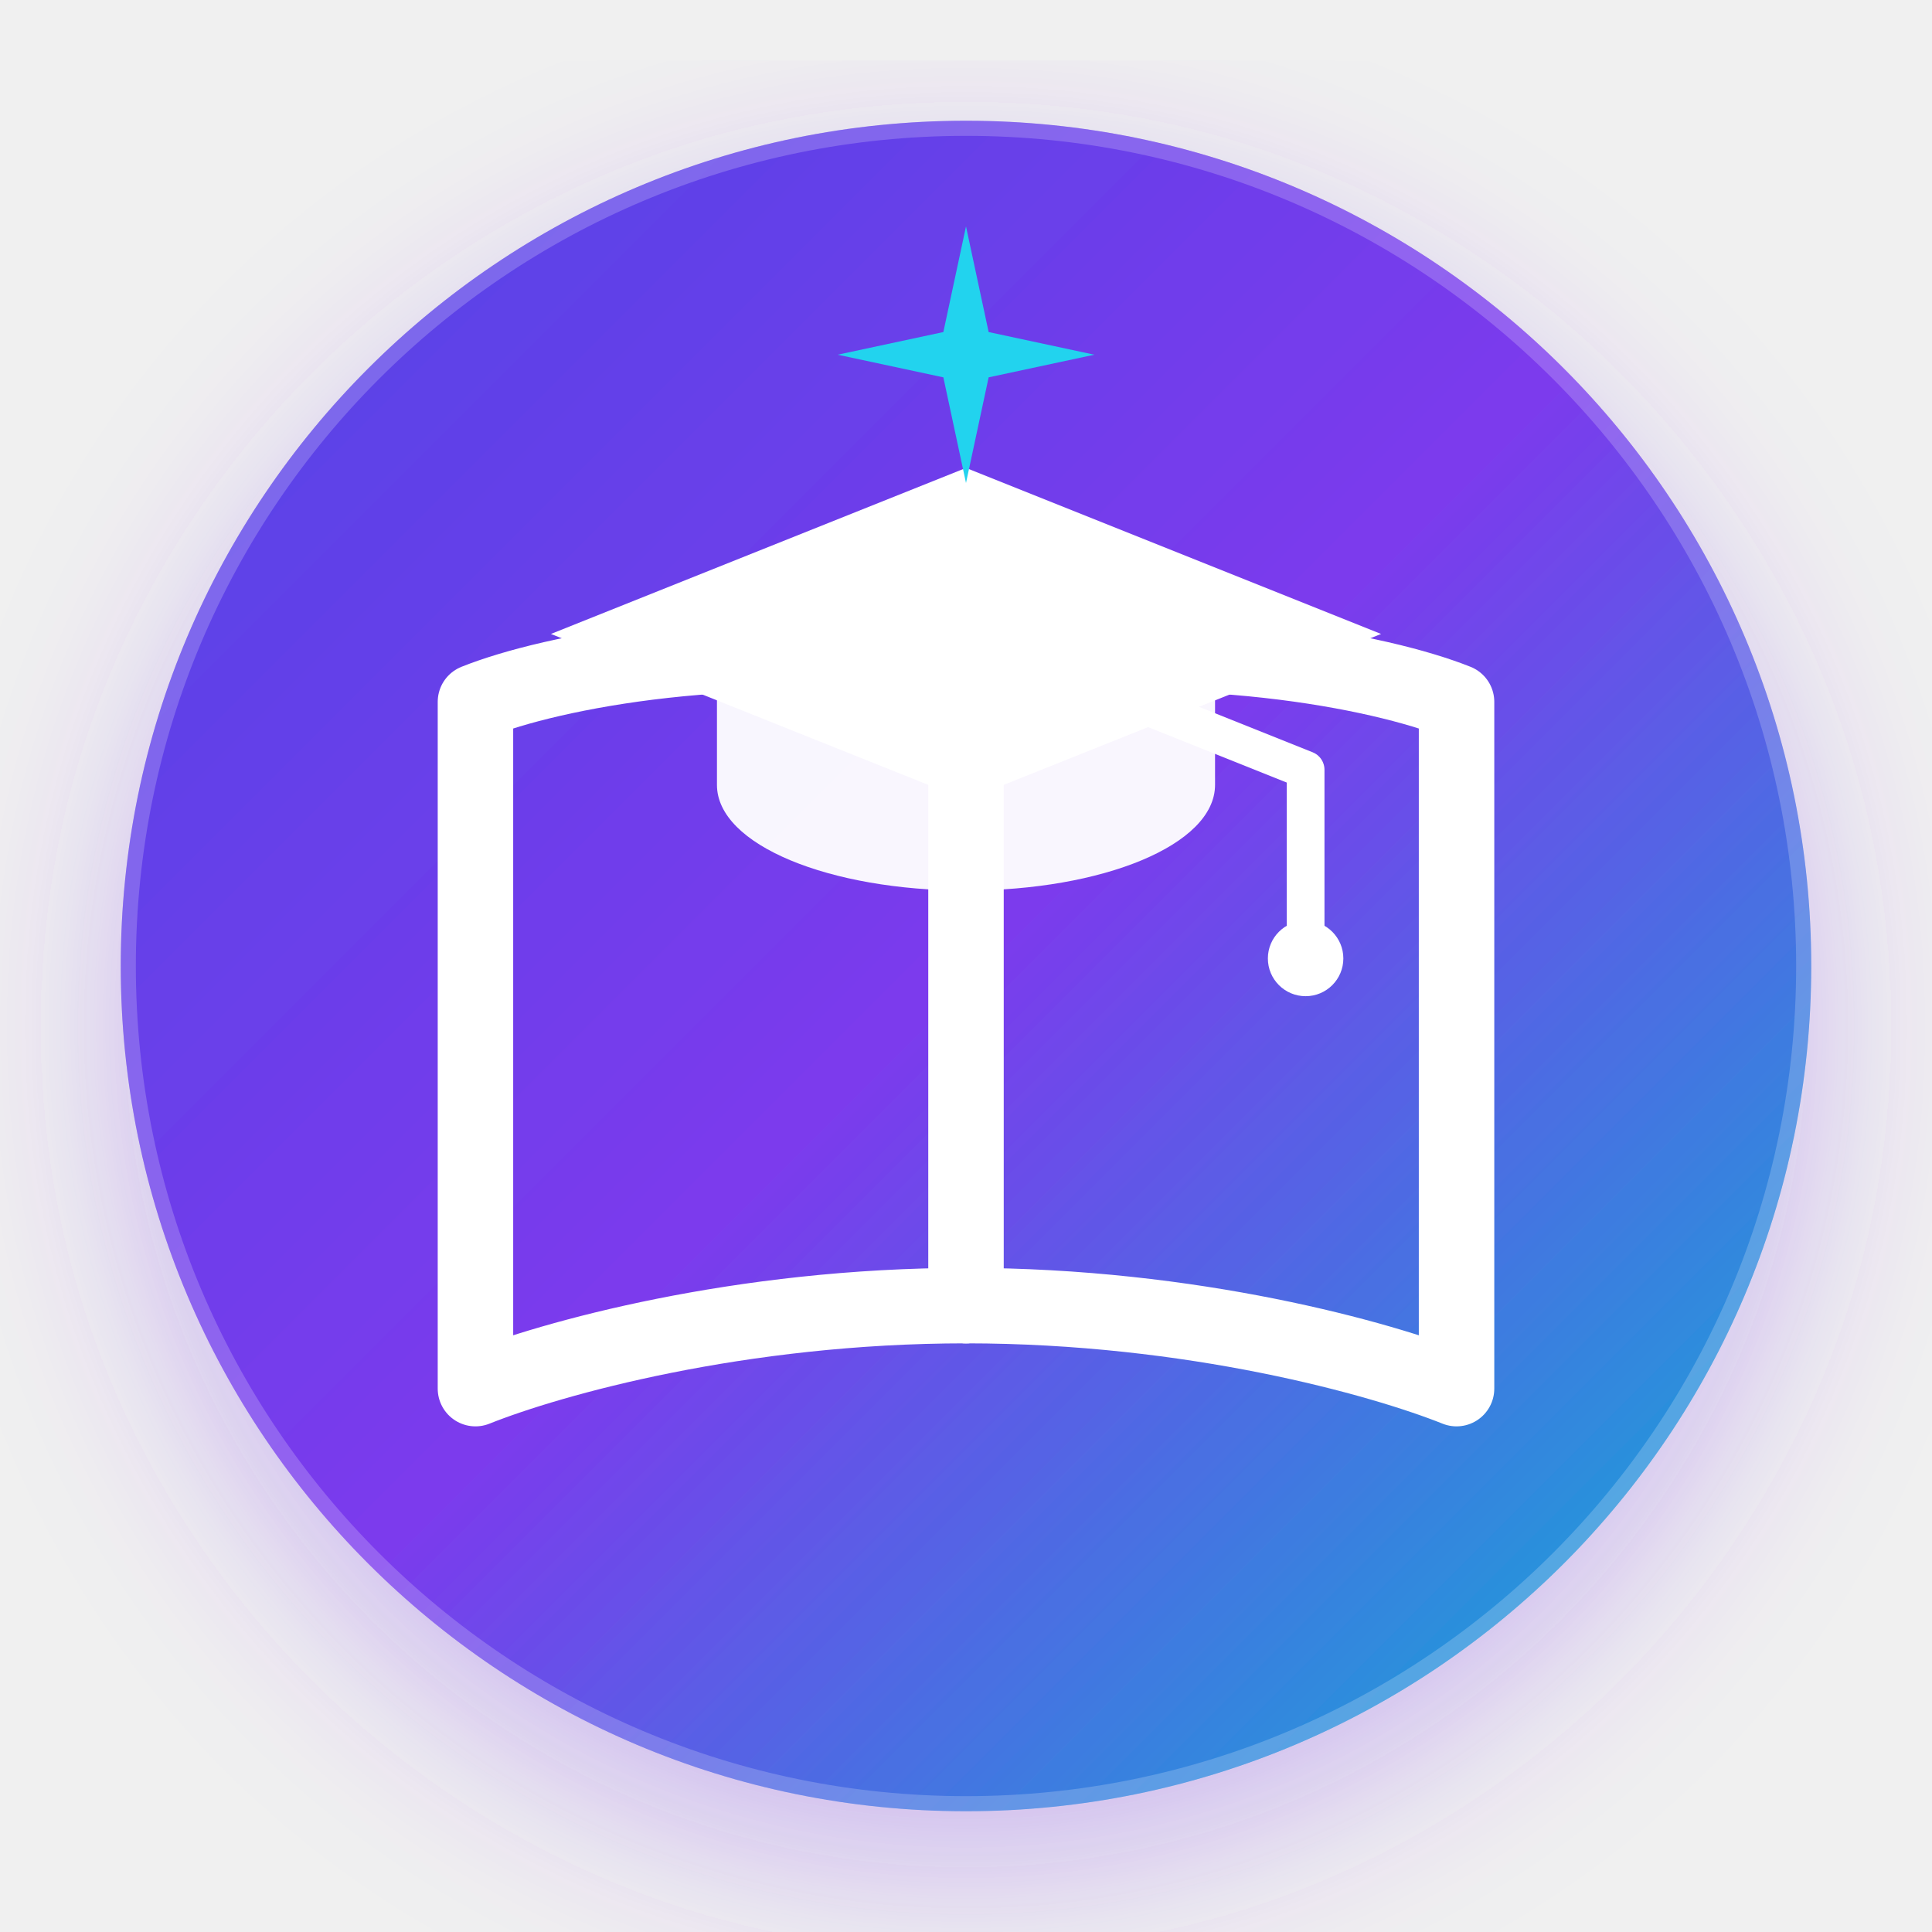
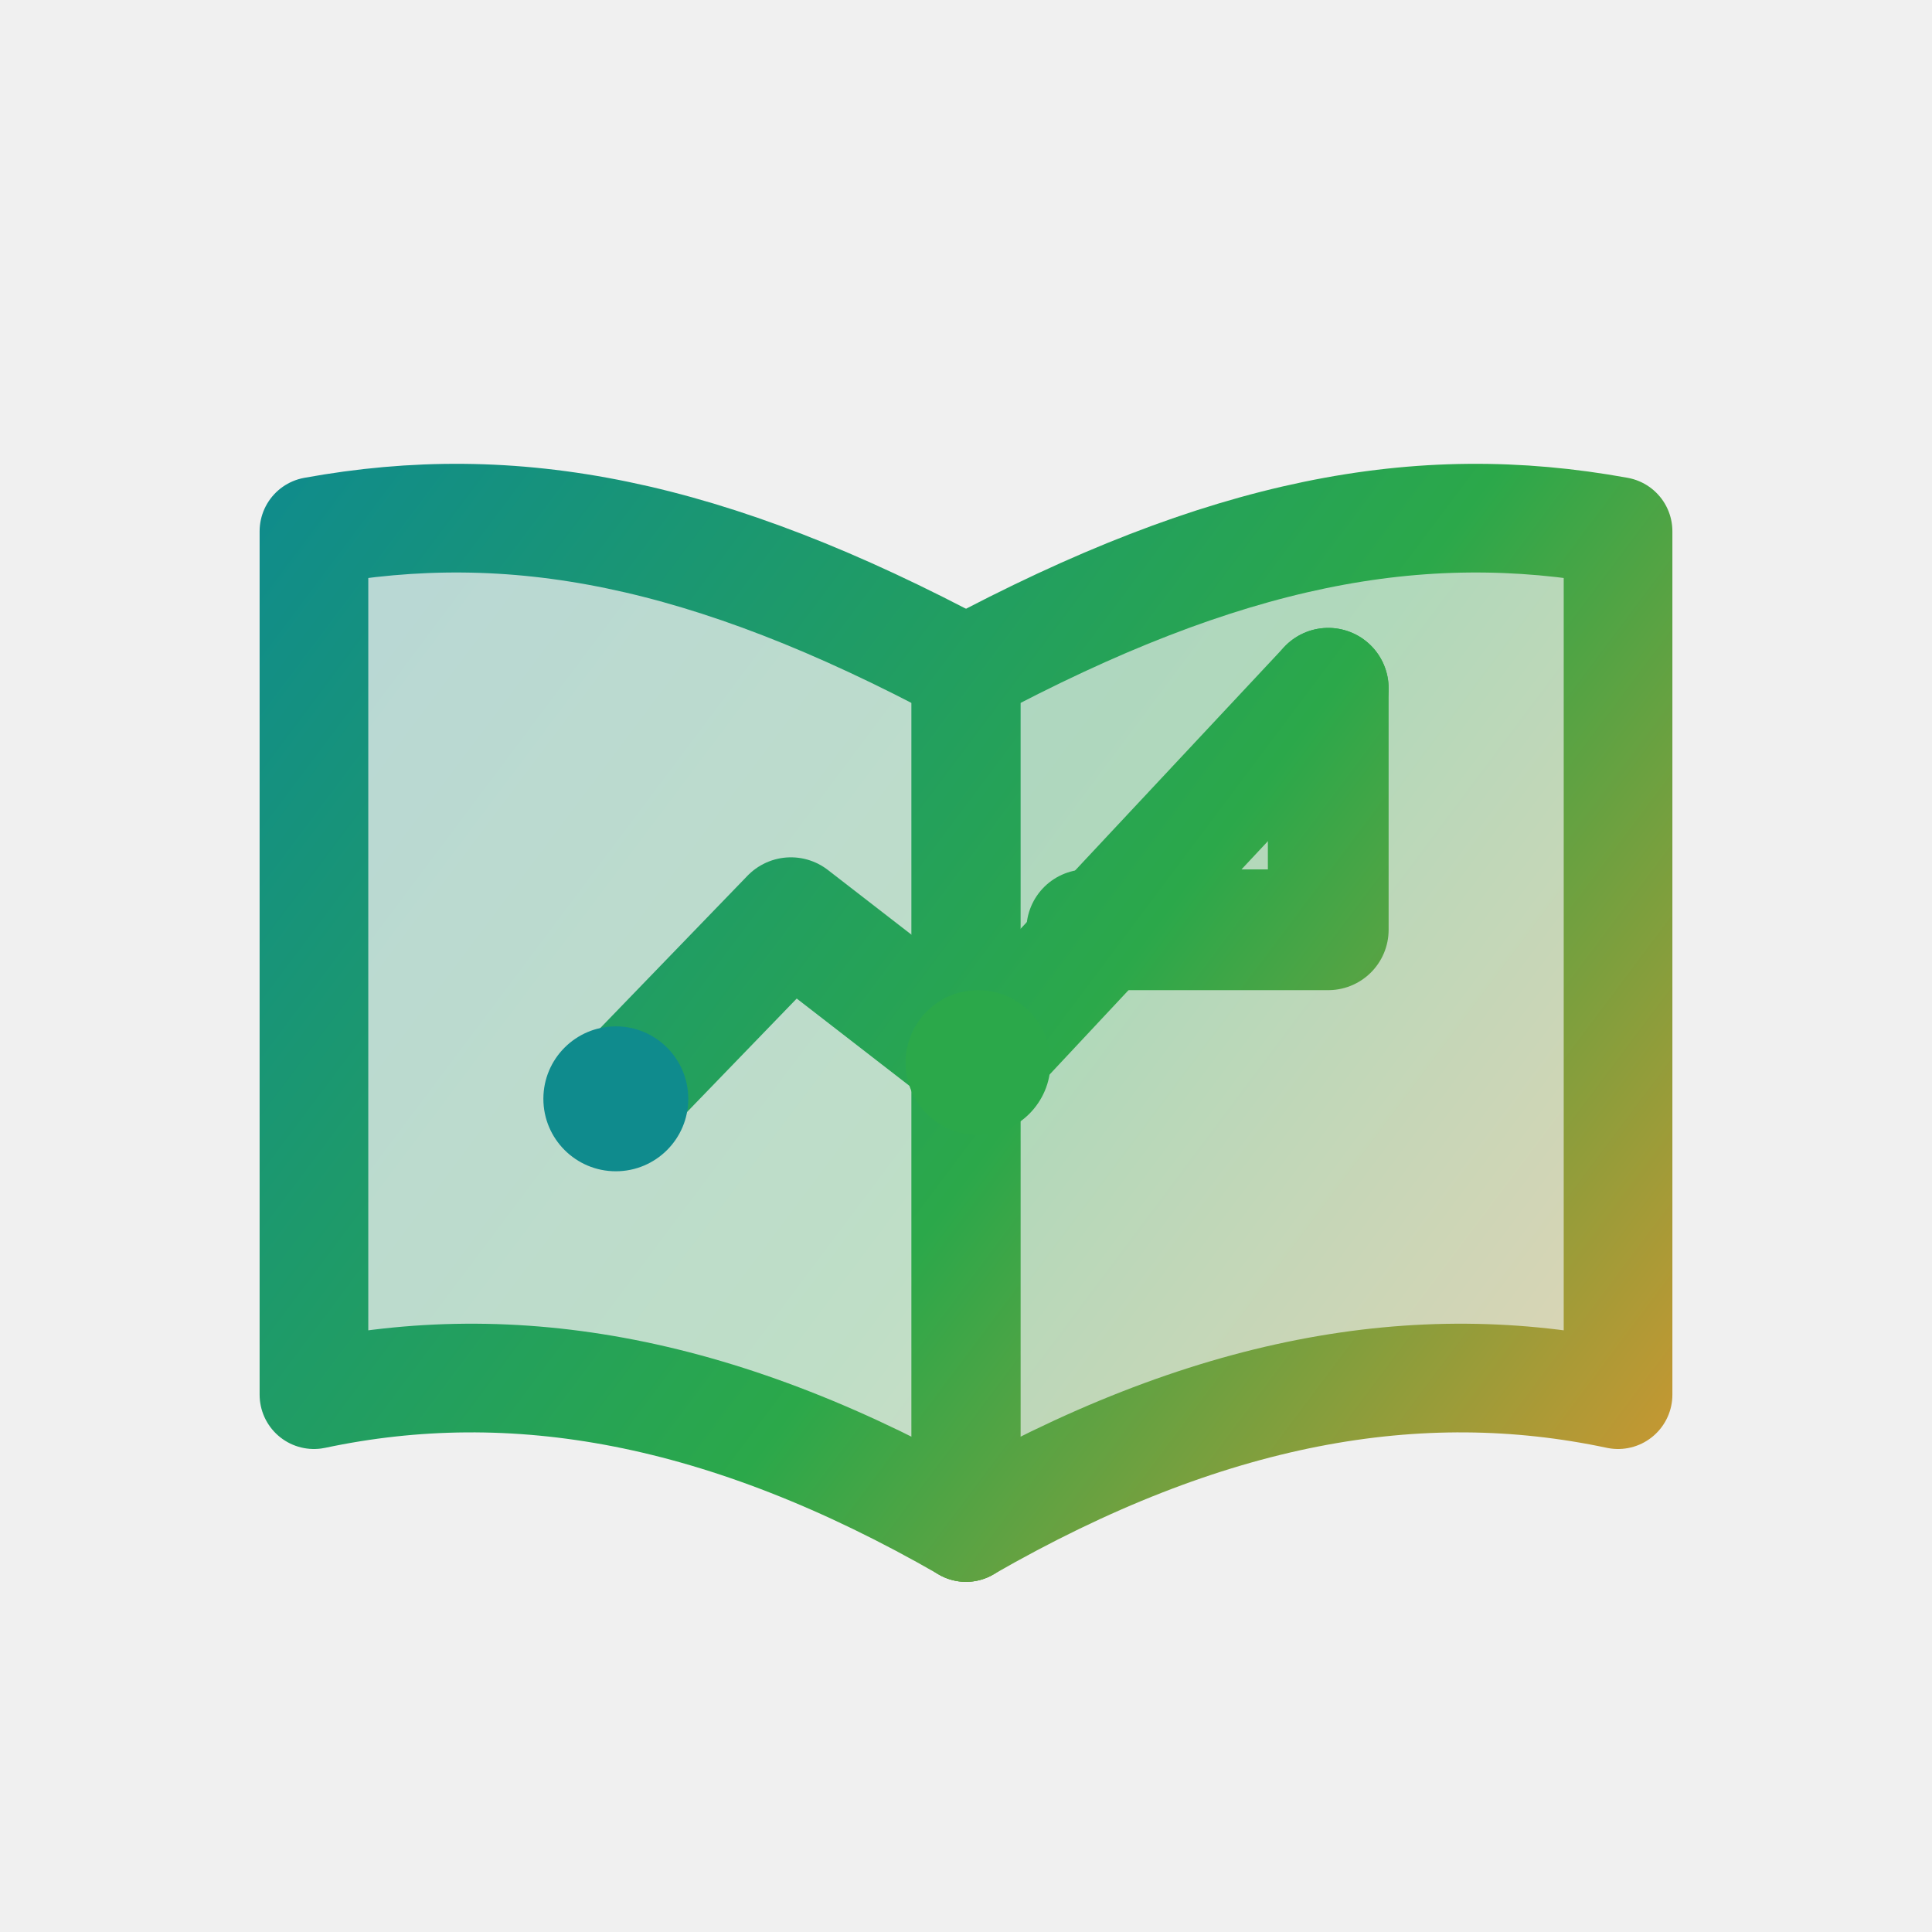
- <svg xmlns="http://www.w3.org/2000/svg" width="256" height="256" viewBox="0 0 256 256" fill="none">
+ <svg xmlns="http://www.w3.org/2000/svg" viewBox="0 0 32 32" fill="none">
  <defs>
-     <linearGradient id="bg-gradient" x1="0%" y1="0%" x2="100%" y2="100%">
-       <stop offset="0%" stop-color="#4f46e5" />
-       <stop offset="50%" stop-color="#7c3aed" />
-       <stop offset="100%" stop-color="#06b6d4" />
+     <linearGradient id="edumethod-book-favicon" x1="4" y1="8" x2="28" y2="26" gradientUnits="userSpaceOnUse">
+       <stop stop-color="#0f8b8d" />
+       <stop offset="0.55" stop-color="#2ba84a" />
+       <stop offset="1" stop-color="#d9952f" />
    </linearGradient>
-     <filter id="glow" x="-20%" y="-20%" width="140%" height="140%">
-       <feDropShadow dx="0" dy="8" stdDeviation="12" flood-color="#7c3aed" flood-opacity="0.3" />
-     </filter>
  </defs>
-   <circle cx="128" cy="128" r="112" fill="url(#bg-gradient)" filter="url(#glow)" />
-   <circle cx="128" cy="128" r="111" stroke="white" stroke-opacity="0.2" stroke-width="2" />
-   <g transform="translate(48, 48)">
-     <path d="M80 125C50 125 25 132 15 136V45C25 41 50 36 80 40" stroke="white" stroke-width="10" stroke-linecap="round" stroke-linejoin="round" fill="none" />
-     <path d="M80 125C110 125 135 132 145 136V45C135 41 110 36 80 40" stroke="white" stroke-width="10" stroke-linecap="round" stroke-linejoin="round" fill="none" />
-     <path d="M80 40V125" stroke="white" stroke-width="10" stroke-linecap="round" />
-     <path d="M80 14L135 36L80 58L25 36L80 14Z" fill="white" />
-     <path d="M47 44V56C47 64 62 70 80 70C98 70 113 64 113 56V44" fill="white" opacity="0.95" />
-     <path d="M80 36L125 54V76" stroke="white" stroke-width="5" stroke-linecap="round" stroke-linejoin="round" fill="none" />
-     <circle cx="125" cy="79" r="5" fill="white" />
-     <path d="M80 -18L83 -4L97 -1L83 2L80 16L77 2L63 -1L77 -4L80 -18Z" fill="#22d3ee" />
-   </g>
+   <path d="M5.2 8.8C8.5 8.2 11.7 8.8 16 11.1v14.2C12 23 8.5 22.4 5.2 23.1V8.8Z" fill="url(#edumethod-book-favicon)" fill-opacity="0.25" stroke="url(#edumethod-book-favicon)" stroke-width="1.8" stroke-linejoin="round" />
+   <path d="M26.8 8.8C23.5 8.2 20.3 8.8 16 11.1v14.2C20 23 23.5 22.4 26.8 23.1V8.8Z" fill="url(#edumethod-book-favicon)" fill-opacity="0.32" stroke="url(#edumethod-book-favicon)" stroke-width="1.8" stroke-linejoin="round" />
+   <path d="M16 11.1V25.3" stroke="url(#edumethod-book-favicon)" stroke-width="1.8" stroke-linecap="round" />
+   <path d="M10.2 18.2L13.1 15.2L16.2 17.6L22 11.4" stroke="url(#edumethod-book-favicon)" stroke-width="2" stroke-linecap="round" stroke-linejoin="round" />
+   <path d="M22 11.4V15.4H18" stroke="url(#edumethod-book-favicon)" stroke-width="2" stroke-linecap="round" stroke-linejoin="round" />
+   <circle cx="10.2" cy="18.2" r="1.2" fill="#0f8b8d" />
+   <circle cx="16.2" cy="17.6" r="1.2" fill="#2ba84a" />
</svg>
